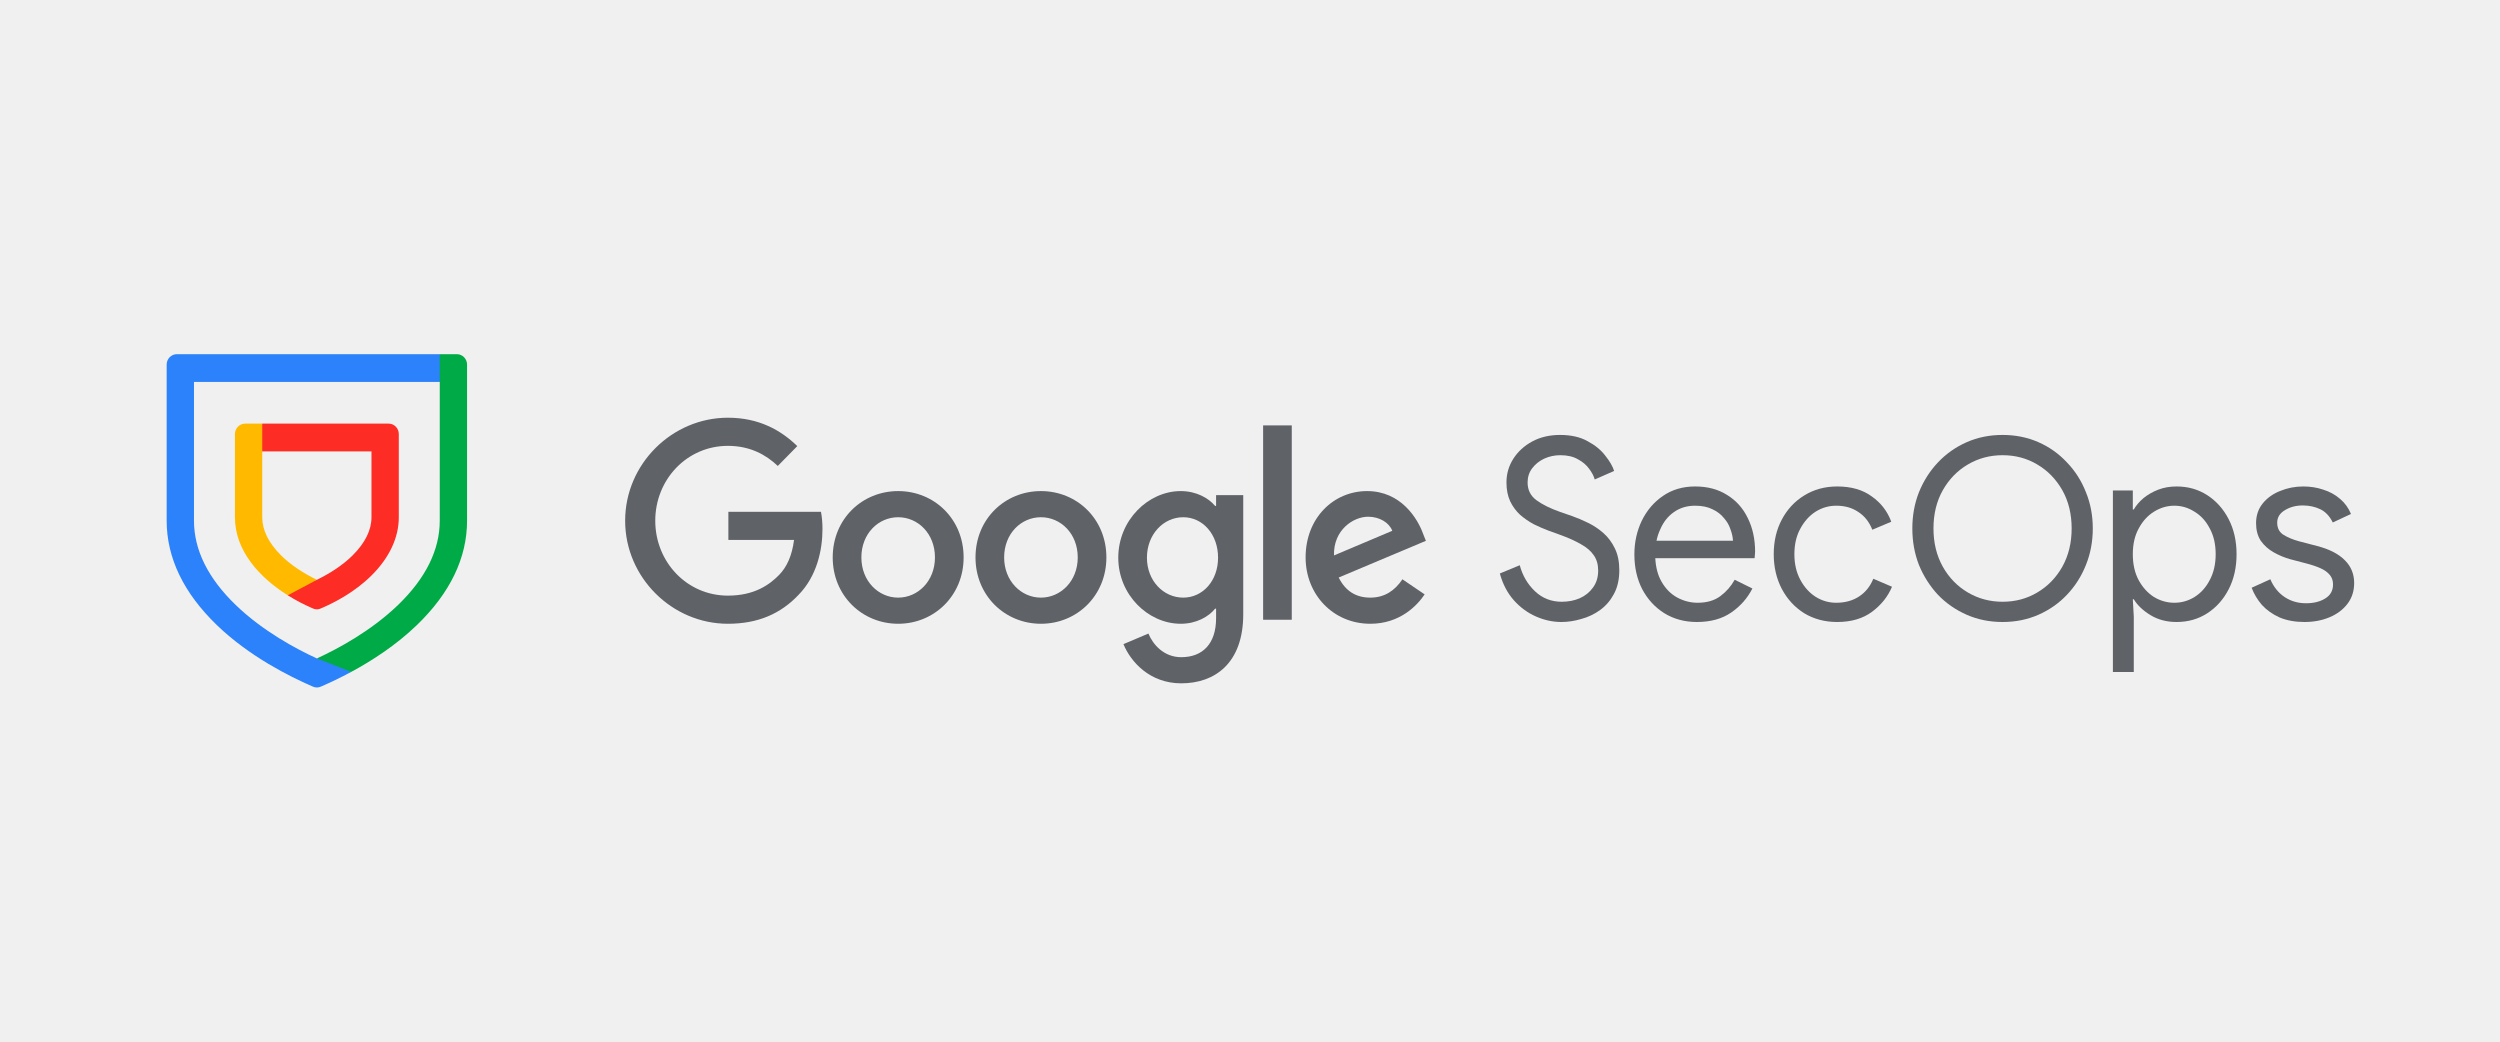
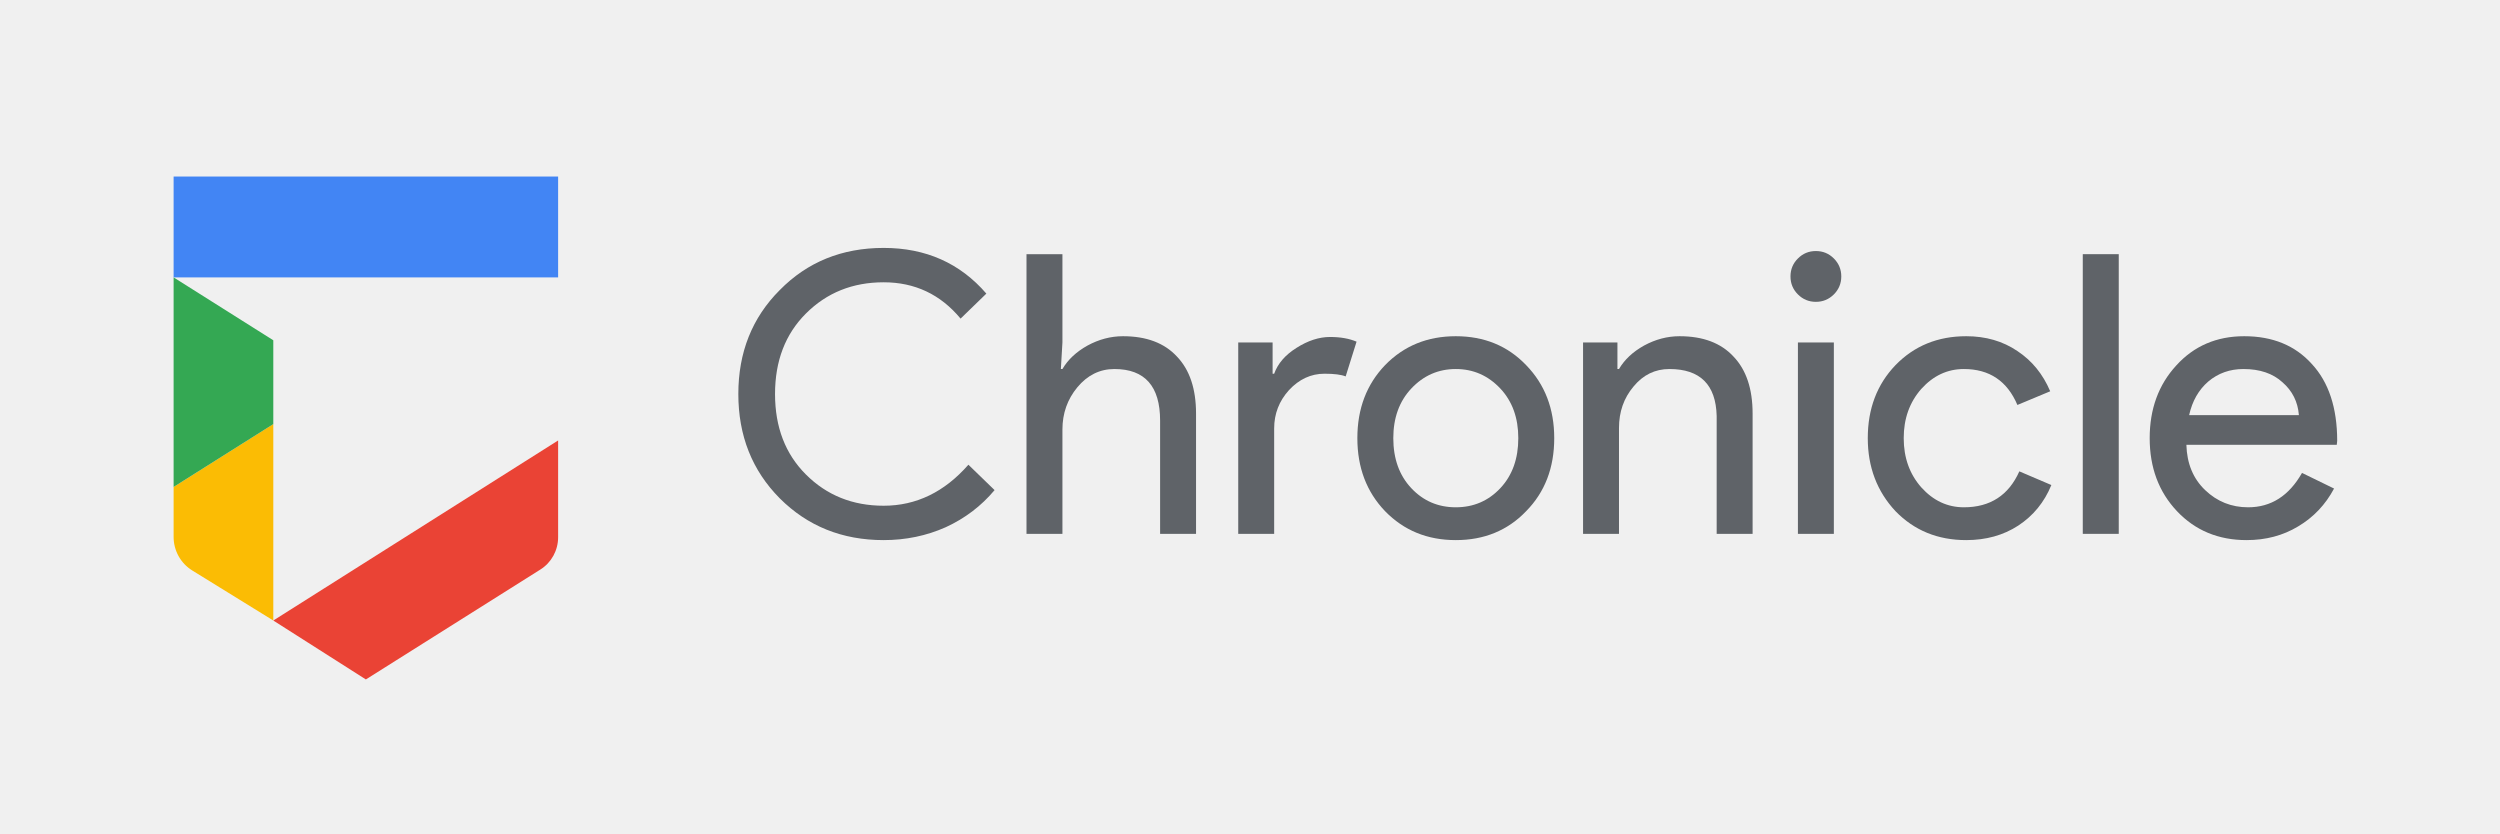
- <svg xmlns="http://www.w3.org/2000/svg" width="120" height="50" viewBox="0 0 120 50" fill="none">
-   <path d="M34.962 25.916V24.565H39.407C39.453 24.803 39.479 25.087 39.479 25.394C39.479 26.407 39.207 27.661 38.329 28.554C37.476 29.458 36.385 29.941 34.939 29.941C32.26 29.941 30.007 27.721 30.007 24.995C30.007 22.27 32.26 20.05 34.939 20.05C36.421 20.05 37.476 20.641 38.27 21.413L37.334 22.366C36.764 21.823 35.994 21.401 34.939 21.401C32.983 21.401 31.453 23.005 31.453 24.995C31.453 26.986 32.983 28.59 34.939 28.59C36.207 28.59 36.93 28.071 37.393 27.601C37.769 27.218 38.018 26.668 38.114 25.916L34.962 25.916Z" fill="#5F6368" />
-   <path d="M46.254 26.757C46.254 28.59 44.843 29.941 43.112 29.941C41.381 29.941 39.97 28.59 39.97 26.757C39.97 24.911 41.381 23.572 43.112 23.572C44.843 23.572 46.254 24.911 46.254 26.757ZM44.878 26.757C44.878 25.611 44.06 24.827 43.112 24.827C42.164 24.827 41.346 25.611 41.346 26.757C41.346 27.89 42.163 28.686 43.112 28.686C44.06 28.686 44.878 27.89 44.878 26.757Z" fill="#5F6368" />
-   <path d="M53.107 26.757C53.107 28.59 51.696 29.941 49.965 29.941C48.235 29.941 46.824 28.59 46.824 26.757C46.824 24.911 48.234 23.572 49.965 23.572C51.696 23.572 53.107 24.911 53.107 26.757ZM51.732 26.757C51.732 25.611 50.914 24.827 49.965 24.827C49.017 24.827 48.199 25.611 48.199 26.757C48.199 27.89 49.017 28.686 49.965 28.686C50.914 28.686 51.732 27.89 51.732 26.757Z" fill="#5F6368" />
-   <path d="M59.676 23.765V29.483C59.676 31.835 58.313 32.8 56.7 32.8C55.183 32.8 54.27 31.762 53.926 30.918L55.124 30.411C55.337 30.93 55.859 31.545 56.7 31.545C57.732 31.545 58.372 30.894 58.372 29.675V29.217H58.325C58.016 29.603 57.423 29.941 56.677 29.941C55.112 29.941 53.677 28.554 53.677 26.769C53.677 24.971 55.112 23.572 56.677 23.572C57.423 23.572 58.016 23.91 58.325 24.284H58.372V23.765H59.676ZM58.467 26.769C58.467 25.647 57.732 24.827 56.795 24.827C55.847 24.827 55.053 25.647 55.053 26.769C55.053 27.878 55.847 28.686 56.795 28.686C57.732 28.686 58.467 27.878 58.467 26.769Z" fill="#5F6368" />
-   <path d="M62.005 20.419V29.748H60.63V20.419H62.005Z" fill="#5F6368" />
-   <path d="M67.316 27.806L68.383 28.53C68.039 29.048 67.209 29.941 65.775 29.941C63.996 29.941 62.669 28.542 62.669 26.757C62.669 24.863 64.008 23.572 65.621 23.572C67.245 23.572 68.039 24.887 68.3 25.599L68.442 25.96L64.257 27.721C64.577 28.361 65.075 28.686 65.775 28.686C66.474 28.686 66.96 28.337 67.316 27.806ZM64.032 26.66L66.83 25.478C66.676 25.08 66.213 24.803 65.668 24.803C64.968 24.803 63.996 25.43 64.032 26.66L64.032 26.66Z" fill="#5F6368" />
-   <path d="M11.315 29.04C9.985 27.758 9.311 26.396 9.311 24.993V18.333H21.108L21.631 17.682L21.108 17H8.492C8.22 17 8 17.224 8 17.5V24.993C8 26.777 8.812 28.464 10.413 30.008C11.987 31.526 13.932 32.482 14.951 32.928L15.015 32.956C15.077 32.983 15.144 33 15.21 33C15.276 33 15.341 32.984 15.404 32.956L15.469 32.928C15.833 32.769 16.316 32.544 16.857 32.252C16.618 31.962 16.4 31.648 16.4 31.648C16.4 31.648 15.211 31.606 15.21 31.605C14.226 31.154 12.619 30.298 11.315 29.04Z" fill="#2B82FB" />
-   <path d="M21.928 17H21.108V24.993C21.108 26.396 20.434 27.758 19.105 29.04C17.8 30.298 16.193 31.154 15.21 31.605C15.212 31.606 15.95 31.885 16.857 32.252C17.831 31.727 18.995 30.983 20.006 30.008C21.608 28.464 22.419 26.777 22.419 24.993V17.5C22.419 17.224 22.199 17 21.928 17Z" fill="#00AB47" />
-   <path d="M13.813 28.575L14.883 28.508L15.21 27.831C14.558 27.513 13.944 27.109 13.495 26.662C12.893 26.063 12.588 25.447 12.588 24.833V21.667L12.994 20.998L12.588 20.334H11.769C11.497 20.334 11.277 20.558 11.277 20.834V24.833C11.277 26.43 12.449 27.719 13.813 28.575H13.813Z" fill="#FFBA00" />
-   <path d="M17.831 21.667V24.831C17.831 25.445 17.526 26.061 16.924 26.661C16.475 27.108 15.861 27.513 15.21 27.831L13.813 28.575C14.185 28.808 14.57 29.009 14.951 29.175L15.015 29.204C15.078 29.231 15.143 29.25 15.21 29.25C15.275 29.25 15.342 29.231 15.404 29.204L15.469 29.175C15.991 28.947 16.994 28.458 17.841 27.614C18.692 26.766 19.142 25.803 19.142 24.831V20.833C19.142 20.557 18.922 20.333 18.651 20.333H12.588V21.667H17.831L17.831 21.667Z" fill="#FD2C25" />
-   <path d="M110.616 29.856C110.168 29.856 109.77 29.784 109.424 29.64C109.086 29.488 108.803 29.288 108.574 29.04C108.354 28.784 108.189 28.508 108.079 28.212L108.976 27.804C109.133 28.172 109.361 28.456 109.66 28.656C109.959 28.856 110.301 28.956 110.687 28.956C111.057 28.956 111.364 28.88 111.607 28.728C111.859 28.576 111.985 28.352 111.985 28.056C111.985 27.872 111.934 27.72 111.832 27.599C111.729 27.471 111.58 27.363 111.383 27.275C111.187 27.187 110.947 27.107 110.663 27.035L109.932 26.843C109.648 26.763 109.381 26.651 109.129 26.507C108.877 26.363 108.673 26.179 108.515 25.955C108.366 25.723 108.291 25.443 108.291 25.115C108.291 24.747 108.397 24.43 108.61 24.166C108.822 23.902 109.102 23.702 109.448 23.566C109.794 23.422 110.164 23.35 110.557 23.35C110.903 23.35 111.226 23.402 111.525 23.506C111.832 23.602 112.099 23.75 112.327 23.95C112.555 24.142 112.729 24.383 112.847 24.671L111.973 25.079C111.824 24.775 111.623 24.562 111.371 24.442C111.12 24.322 110.84 24.262 110.533 24.262C110.203 24.262 109.916 24.338 109.672 24.491C109.428 24.635 109.306 24.835 109.306 25.091C109.306 25.347 109.404 25.539 109.601 25.667C109.806 25.795 110.054 25.899 110.345 25.979L111.218 26.207C111.808 26.359 112.253 26.587 112.552 26.891C112.851 27.187 113 27.552 113 27.984C113 28.368 112.894 28.7 112.681 28.98C112.469 29.26 112.182 29.476 111.82 29.628C111.458 29.78 111.057 29.856 110.616 29.856Z" fill="#5F6368" />
-   <path d="M101.419 32.257V23.542H102.375V24.454H102.422C102.532 24.262 102.686 24.082 102.882 23.914C103.087 23.746 103.323 23.61 103.59 23.506C103.858 23.402 104.153 23.35 104.475 23.35C105.026 23.35 105.518 23.49 105.951 23.77C106.383 24.05 106.726 24.434 106.977 24.923C107.229 25.411 107.355 25.971 107.355 26.603C107.355 27.235 107.229 27.796 106.977 28.284C106.726 28.772 106.383 29.156 105.951 29.436C105.518 29.716 105.026 29.856 104.475 29.856C103.996 29.856 103.575 29.744 103.213 29.52C102.851 29.296 102.587 29.044 102.422 28.764H102.375L102.422 29.604V32.257H101.419ZM104.369 28.932C104.715 28.932 105.038 28.84 105.337 28.656C105.644 28.464 105.888 28.192 106.069 27.84C106.257 27.488 106.352 27.075 106.352 26.603C106.352 26.123 106.257 25.711 106.069 25.367C105.888 25.015 105.644 24.747 105.337 24.562C105.038 24.37 104.715 24.274 104.369 24.274C104.023 24.274 103.697 24.37 103.39 24.562C103.091 24.747 102.847 25.015 102.658 25.367C102.469 25.711 102.375 26.123 102.375 26.603C102.375 27.083 102.469 27.5 102.658 27.852C102.847 28.196 103.091 28.464 103.39 28.656C103.697 28.84 104.023 28.932 104.369 28.932Z" fill="#5F6368" />
-   <path d="M96.123 29.856C95.501 29.856 94.927 29.74 94.4 29.508C93.873 29.276 93.412 28.956 93.019 28.548C92.634 28.132 92.331 27.656 92.11 27.119C91.898 26.575 91.792 25.991 91.792 25.367C91.792 24.743 91.898 24.162 92.11 23.626C92.331 23.082 92.634 22.606 93.019 22.198C93.412 21.782 93.873 21.457 94.4 21.225C94.927 20.993 95.501 20.877 96.123 20.877C96.745 20.877 97.319 20.993 97.846 21.225C98.373 21.457 98.829 21.782 99.215 22.198C99.608 22.606 99.911 23.082 100.124 23.626C100.344 24.162 100.454 24.743 100.454 25.367C100.454 25.991 100.344 26.575 100.124 27.119C99.911 27.656 99.608 28.132 99.215 28.548C98.829 28.956 98.373 29.276 97.846 29.508C97.319 29.74 96.745 29.856 96.123 29.856ZM96.123 28.884C96.737 28.884 97.291 28.736 97.787 28.44C98.29 28.144 98.692 27.732 98.991 27.203C99.29 26.667 99.439 26.055 99.439 25.367C99.439 24.671 99.29 24.058 98.991 23.53C98.692 23.002 98.29 22.59 97.787 22.294C97.291 21.998 96.737 21.85 96.123 21.85C95.517 21.85 94.962 21.998 94.459 22.294C93.955 22.59 93.554 23.002 93.255 23.53C92.956 24.058 92.807 24.671 92.807 25.367C92.807 26.055 92.956 26.667 93.255 27.203C93.554 27.732 93.955 28.144 94.459 28.44C94.962 28.736 95.517 28.884 96.123 28.884Z" fill="#5F6368" />
-   <path d="M88.184 29.856C87.594 29.856 87.067 29.716 86.603 29.436C86.146 29.148 85.788 28.76 85.529 28.272C85.269 27.776 85.139 27.219 85.139 26.603C85.139 25.979 85.269 25.423 85.529 24.935C85.788 24.447 86.146 24.062 86.603 23.782C87.067 23.494 87.594 23.35 88.184 23.35C88.861 23.35 89.415 23.51 89.848 23.83C90.289 24.142 90.6 24.547 90.781 25.043L89.872 25.427C89.722 25.051 89.498 24.767 89.199 24.575C88.908 24.375 88.554 24.274 88.137 24.274C87.783 24.274 87.452 24.37 87.146 24.562C86.847 24.755 86.603 25.027 86.414 25.379C86.225 25.723 86.131 26.131 86.131 26.603C86.131 27.067 86.225 27.476 86.414 27.828C86.603 28.18 86.847 28.452 87.146 28.644C87.452 28.836 87.783 28.932 88.137 28.932C88.562 28.932 88.928 28.832 89.234 28.632C89.541 28.432 89.769 28.148 89.919 27.78L90.816 28.164C90.619 28.636 90.3 29.036 89.86 29.364C89.419 29.692 88.861 29.856 88.184 29.856Z" fill="#5F6368" />
-   <path d="M81.448 29.856C80.866 29.856 80.347 29.716 79.89 29.436C79.442 29.156 79.088 28.772 78.828 28.284C78.576 27.796 78.45 27.239 78.45 26.615C78.45 26.031 78.569 25.491 78.805 24.995C79.048 24.498 79.387 24.102 79.819 23.806C80.26 23.502 80.775 23.35 81.365 23.35C81.963 23.35 82.475 23.486 82.9 23.758C83.332 24.022 83.663 24.39 83.891 24.863C84.127 25.335 84.245 25.875 84.245 26.483C84.245 26.539 84.241 26.595 84.233 26.651C84.233 26.707 84.229 26.755 84.221 26.795H79.454C79.477 27.235 79.576 27.608 79.749 27.912C79.945 28.256 80.197 28.512 80.504 28.68C80.819 28.848 81.145 28.932 81.483 28.932C81.924 28.932 82.286 28.828 82.569 28.62C82.86 28.404 83.092 28.14 83.265 27.828L84.115 28.248C83.879 28.712 83.541 29.096 83.1 29.4C82.66 29.704 82.109 29.856 81.448 29.856ZM79.513 25.955H83.183C83.175 25.787 83.136 25.607 83.065 25.415C83.002 25.215 82.896 25.031 82.746 24.863C82.605 24.687 82.42 24.547 82.192 24.442C81.971 24.331 81.696 24.274 81.365 24.274C80.972 24.274 80.63 24.378 80.339 24.587C80.055 24.787 79.839 25.063 79.69 25.415C79.611 25.583 79.552 25.763 79.513 25.955Z" fill="#5F6368" />
-   <path d="M74.942 29.856C74.533 29.856 74.128 29.768 73.727 29.592C73.325 29.416 72.971 29.156 72.664 28.812C72.358 28.468 72.133 28.04 71.992 27.527L72.948 27.131C73.081 27.628 73.325 28.044 73.679 28.38C74.033 28.716 74.462 28.884 74.966 28.884C75.28 28.884 75.568 28.828 75.827 28.716C76.095 28.596 76.307 28.424 76.465 28.2C76.63 27.976 76.712 27.704 76.712 27.384C76.712 27.095 76.641 26.851 76.5 26.651C76.366 26.451 76.162 26.275 75.886 26.123C75.611 25.963 75.273 25.811 74.871 25.667L74.34 25.475C74.104 25.387 73.864 25.283 73.62 25.163C73.384 25.035 73.164 24.883 72.96 24.707C72.763 24.523 72.605 24.306 72.487 24.058C72.369 23.802 72.31 23.502 72.31 23.158C72.31 22.742 72.421 22.362 72.641 22.018C72.861 21.674 73.164 21.398 73.549 21.189C73.935 20.981 74.38 20.877 74.883 20.877C75.41 20.877 75.851 20.977 76.205 21.177C76.567 21.369 76.85 21.602 77.055 21.874C77.267 22.138 77.409 22.382 77.479 22.606L76.547 23.014C76.5 22.846 76.409 22.674 76.276 22.498C76.142 22.314 75.961 22.162 75.733 22.042C75.513 21.914 75.233 21.85 74.895 21.85C74.62 21.85 74.36 21.906 74.116 22.018C73.88 22.13 73.687 22.286 73.538 22.486C73.396 22.678 73.325 22.902 73.325 23.158C73.325 23.518 73.467 23.802 73.75 24.01C74.033 24.218 74.415 24.407 74.895 24.575L75.45 24.767C75.701 24.855 75.957 24.963 76.217 25.091C76.484 25.219 76.732 25.383 76.96 25.583C77.188 25.783 77.373 26.031 77.515 26.327C77.656 26.615 77.727 26.963 77.727 27.372C77.727 27.812 77.641 28.192 77.468 28.512C77.302 28.824 77.082 29.08 76.807 29.28C76.531 29.48 76.228 29.624 75.898 29.712C75.576 29.808 75.257 29.856 74.942 29.856Z" fill="#5F6368" />
+ <svg xmlns="http://www.w3.org/2000/svg" width="72" height="24" viewBox="0 0 72 24" fill="none">
+   <path d="M25.449 15.555C24.256 15.555 23.259 15.154 22.456 14.351C21.661 13.549 21.264 12.548 21.264 11.348C21.264 10.148 21.661 9.15 22.456 8.355C23.251 7.545 24.249 7.14 25.449 7.14C26.664 7.14 27.65 7.579 28.407 8.456L27.665 9.176C27.087 8.479 26.349 8.13 25.449 8.13C24.556 8.13 23.81 8.43 23.21 9.03C22.617 9.623 22.321 10.395 22.321 11.348C22.321 12.3 22.617 13.073 23.21 13.665C23.81 14.265 24.556 14.565 25.449 14.565C26.386 14.565 27.2 14.171 27.89 13.384L28.644 14.115C28.261 14.573 27.792 14.929 27.237 15.184C26.682 15.431 26.086 15.555 25.449 15.555Z" fill="#5F6368" />
+   <path d="M29.563 7.32H30.598V9.863L30.553 10.628H30.598C30.756 10.358 30.996 10.133 31.318 9.953C31.648 9.773 31.99 9.683 32.342 9.683C33.017 9.683 33.535 9.878 33.895 10.268C34.262 10.65 34.446 11.198 34.446 11.91V15.375H33.411V12.113C33.411 11.123 32.972 10.628 32.095 10.628C31.675 10.628 31.318 10.804 31.026 11.156C30.741 11.501 30.598 11.906 30.598 12.371V15.375H29.563V7.32Z" fill="#5F6368" />
+   <path d="M36.696 15.375H35.661V9.863H36.651V10.763H36.696C36.801 10.47 37.014 10.223 37.337 10.02C37.667 9.81 37.989 9.705 38.304 9.705C38.605 9.705 38.859 9.75 39.069 9.84L38.755 10.841C38.627 10.789 38.425 10.763 38.147 10.763C37.757 10.763 37.416 10.92 37.123 11.235C36.838 11.55 36.696 11.918 36.696 12.338V15.375Z" fill="#5F6368" />
+   <path d="M39.092 12.619C39.092 11.771 39.358 11.07 39.891 10.515C40.431 9.96 41.11 9.683 41.927 9.683C42.745 9.683 43.42 9.96 43.952 10.515C44.492 11.07 44.762 11.771 44.762 12.619C44.762 13.474 44.492 14.175 43.952 14.723C43.42 15.278 42.745 15.555 41.927 15.555C41.11 15.555 40.431 15.278 39.891 14.723C39.358 14.168 39.092 13.466 39.092 12.619ZM40.127 12.619C40.127 13.211 40.3 13.691 40.645 14.059C40.99 14.426 41.417 14.61 41.927 14.61C42.437 14.61 42.865 14.426 43.21 14.059C43.555 13.691 43.727 13.211 43.727 12.619C43.727 12.034 43.555 11.558 43.21 11.19C42.857 10.815 42.43 10.628 41.927 10.628C41.425 10.628 40.997 10.815 40.645 11.19C40.3 11.558 40.127 12.034 40.127 12.619Z" fill="#5F6368" />
+   <path d="M45.592 9.863H46.582V10.628H46.627C46.785 10.358 47.025 10.133 47.347 9.953C47.677 9.773 48.019 9.683 48.371 9.683C49.046 9.683 49.564 9.878 49.924 10.268C50.291 10.65 50.475 11.198 50.475 11.91V15.375H49.44V11.978C49.417 11.078 48.964 10.628 48.079 10.628C47.666 10.628 47.321 10.796 47.044 11.134C46.766 11.464 46.627 11.861 46.627 12.326V15.375H45.592V9.863Z" fill="#5F6368" />
+   <path d="M53.029 7.961C53.029 8.164 52.957 8.336 52.815 8.479C52.672 8.621 52.5 8.693 52.297 8.693C52.095 8.693 51.922 8.621 51.78 8.479C51.637 8.336 51.566 8.164 51.566 7.961C51.566 7.759 51.637 7.586 51.78 7.444C51.922 7.301 52.095 7.23 52.297 7.23C52.5 7.23 52.672 7.301 52.815 7.444C52.957 7.586 53.029 7.759 53.029 7.961ZM52.815 9.863V15.375H51.78V9.863H52.815Z" fill="#5F6368" />
+   <path d="M56.627 15.555C55.809 15.555 55.131 15.278 54.591 14.723C54.058 14.153 53.792 13.451 53.792 12.619C53.792 11.771 54.058 11.07 54.591 10.515C55.131 9.96 55.809 9.683 56.627 9.683C57.189 9.683 57.681 9.825 58.101 10.11C58.521 10.388 58.836 10.774 59.046 11.269L58.101 11.663C57.808 10.973 57.294 10.628 56.559 10.628C56.087 10.628 55.678 10.819 55.333 11.201C54.996 11.584 54.827 12.056 54.827 12.619C54.827 13.181 54.996 13.654 55.333 14.036C55.678 14.419 56.087 14.61 56.559 14.61C57.317 14.61 57.849 14.265 58.157 13.575L59.079 13.969C58.877 14.464 58.558 14.854 58.123 15.139C57.696 15.416 57.197 15.555 56.627 15.555Z" fill="#5F6368" />
+   <path d="M61.02 7.32V15.375H59.984V7.32H61.02Z" fill="#5F6368" />
+   <path d="M64.701 15.555C63.891 15.555 63.223 15.278 62.698 14.723C62.173 14.168 61.911 13.466 61.911 12.619C61.911 11.779 62.166 11.081 62.676 10.526C63.186 9.964 63.838 9.683 64.633 9.683C65.451 9.683 66.1 9.949 66.579 10.481C67.067 11.006 67.311 11.745 67.311 12.698L67.299 12.81H62.968C62.983 13.35 63.163 13.785 63.508 14.115C63.853 14.445 64.266 14.61 64.746 14.61C65.406 14.61 65.923 14.28 66.298 13.62L67.221 14.07C66.973 14.535 66.628 14.899 66.186 15.161C65.751 15.424 65.256 15.555 64.701 15.555ZM63.047 11.955H66.208C66.178 11.573 66.021 11.258 65.736 11.01C65.458 10.755 65.083 10.628 64.611 10.628C64.221 10.628 63.883 10.748 63.598 10.988C63.321 11.228 63.137 11.55 63.047 11.955Z" fill="#5F6368" />
+   <g clip-path="url(#clip0_2698_3135)">
+     <path d="M7.871 17.871L16.074 12.685V15.472C16.074 15.85 15.882 16.201 15.565 16.401L10.537 19.568L7.871 17.871Z" fill="#EA4335" />
+     <path d="M16.074 5.085H5V7.99H16.074V5.085Z" fill="#4285F4" />
+     <path d="M5 14.024L7.871 12.213V17.871L5.536 16.429C5.203 16.223 5 15.857 5 15.463V14.024Z" fill="#FBBC04" />
+     <path d="M5 7.989L7.871 9.8V12.214L5 14.024V7.989Z" fill="#34A853" />
+   </g>
+   <defs>
+     <clipPath id="clip0_2698_3135">
+       <rect width="11.25" height="15" fill="white" transform="translate(5 5)" />
+     </clipPath>
+   </defs>
</svg>
